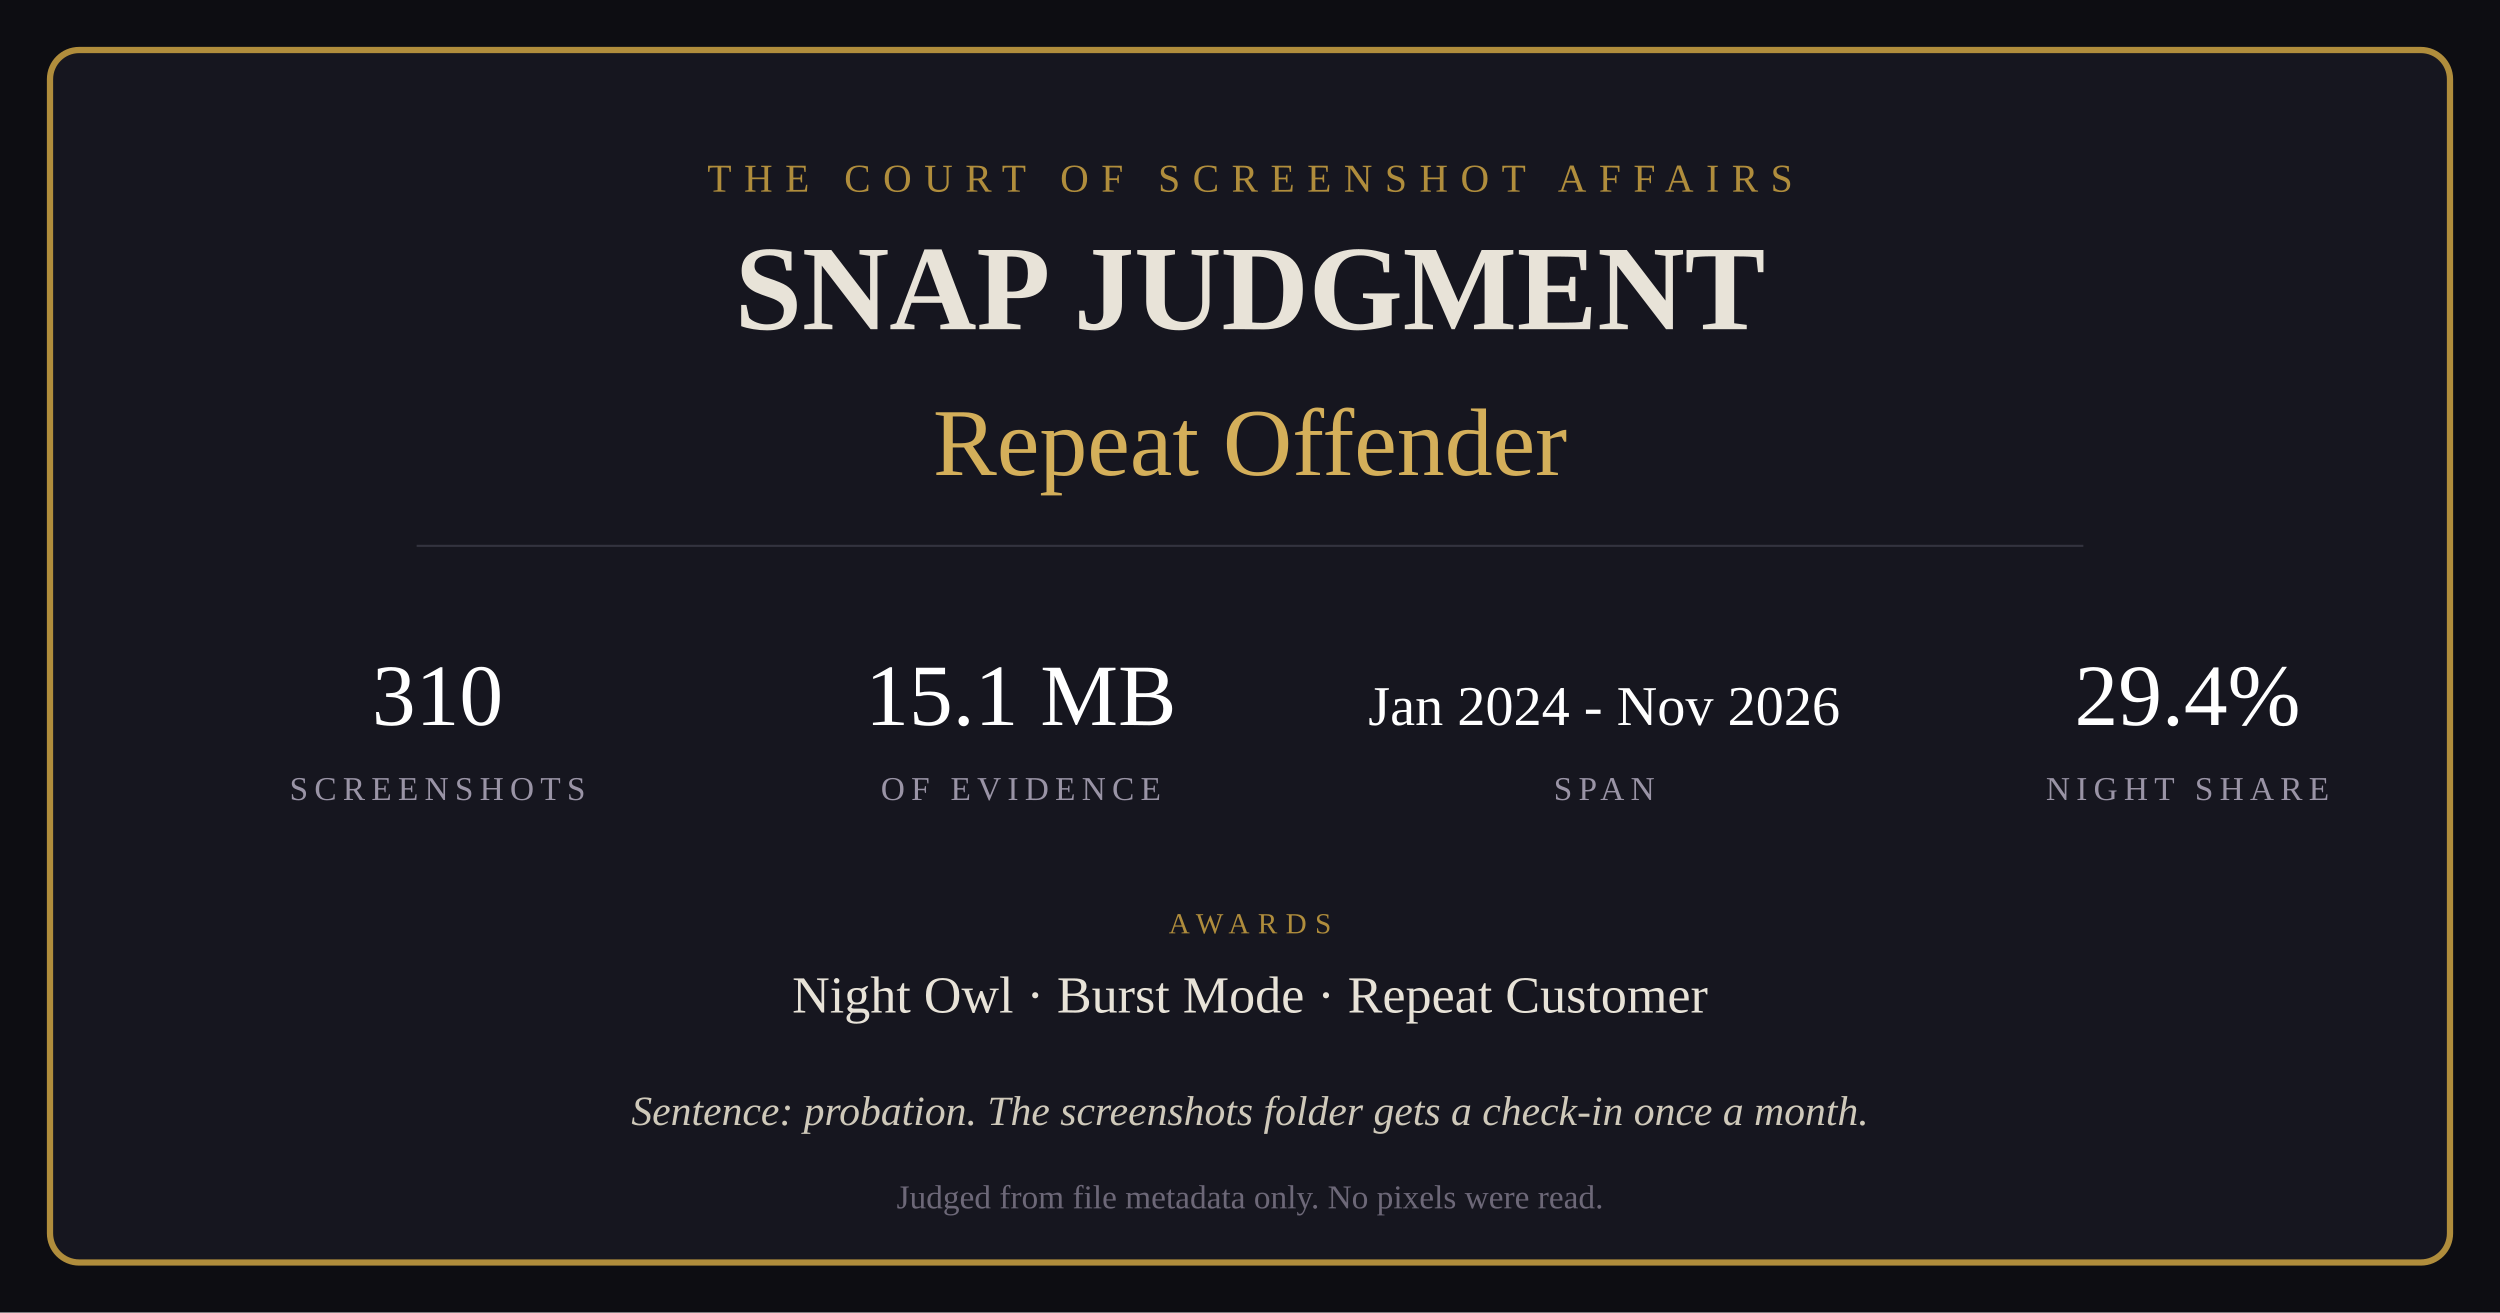
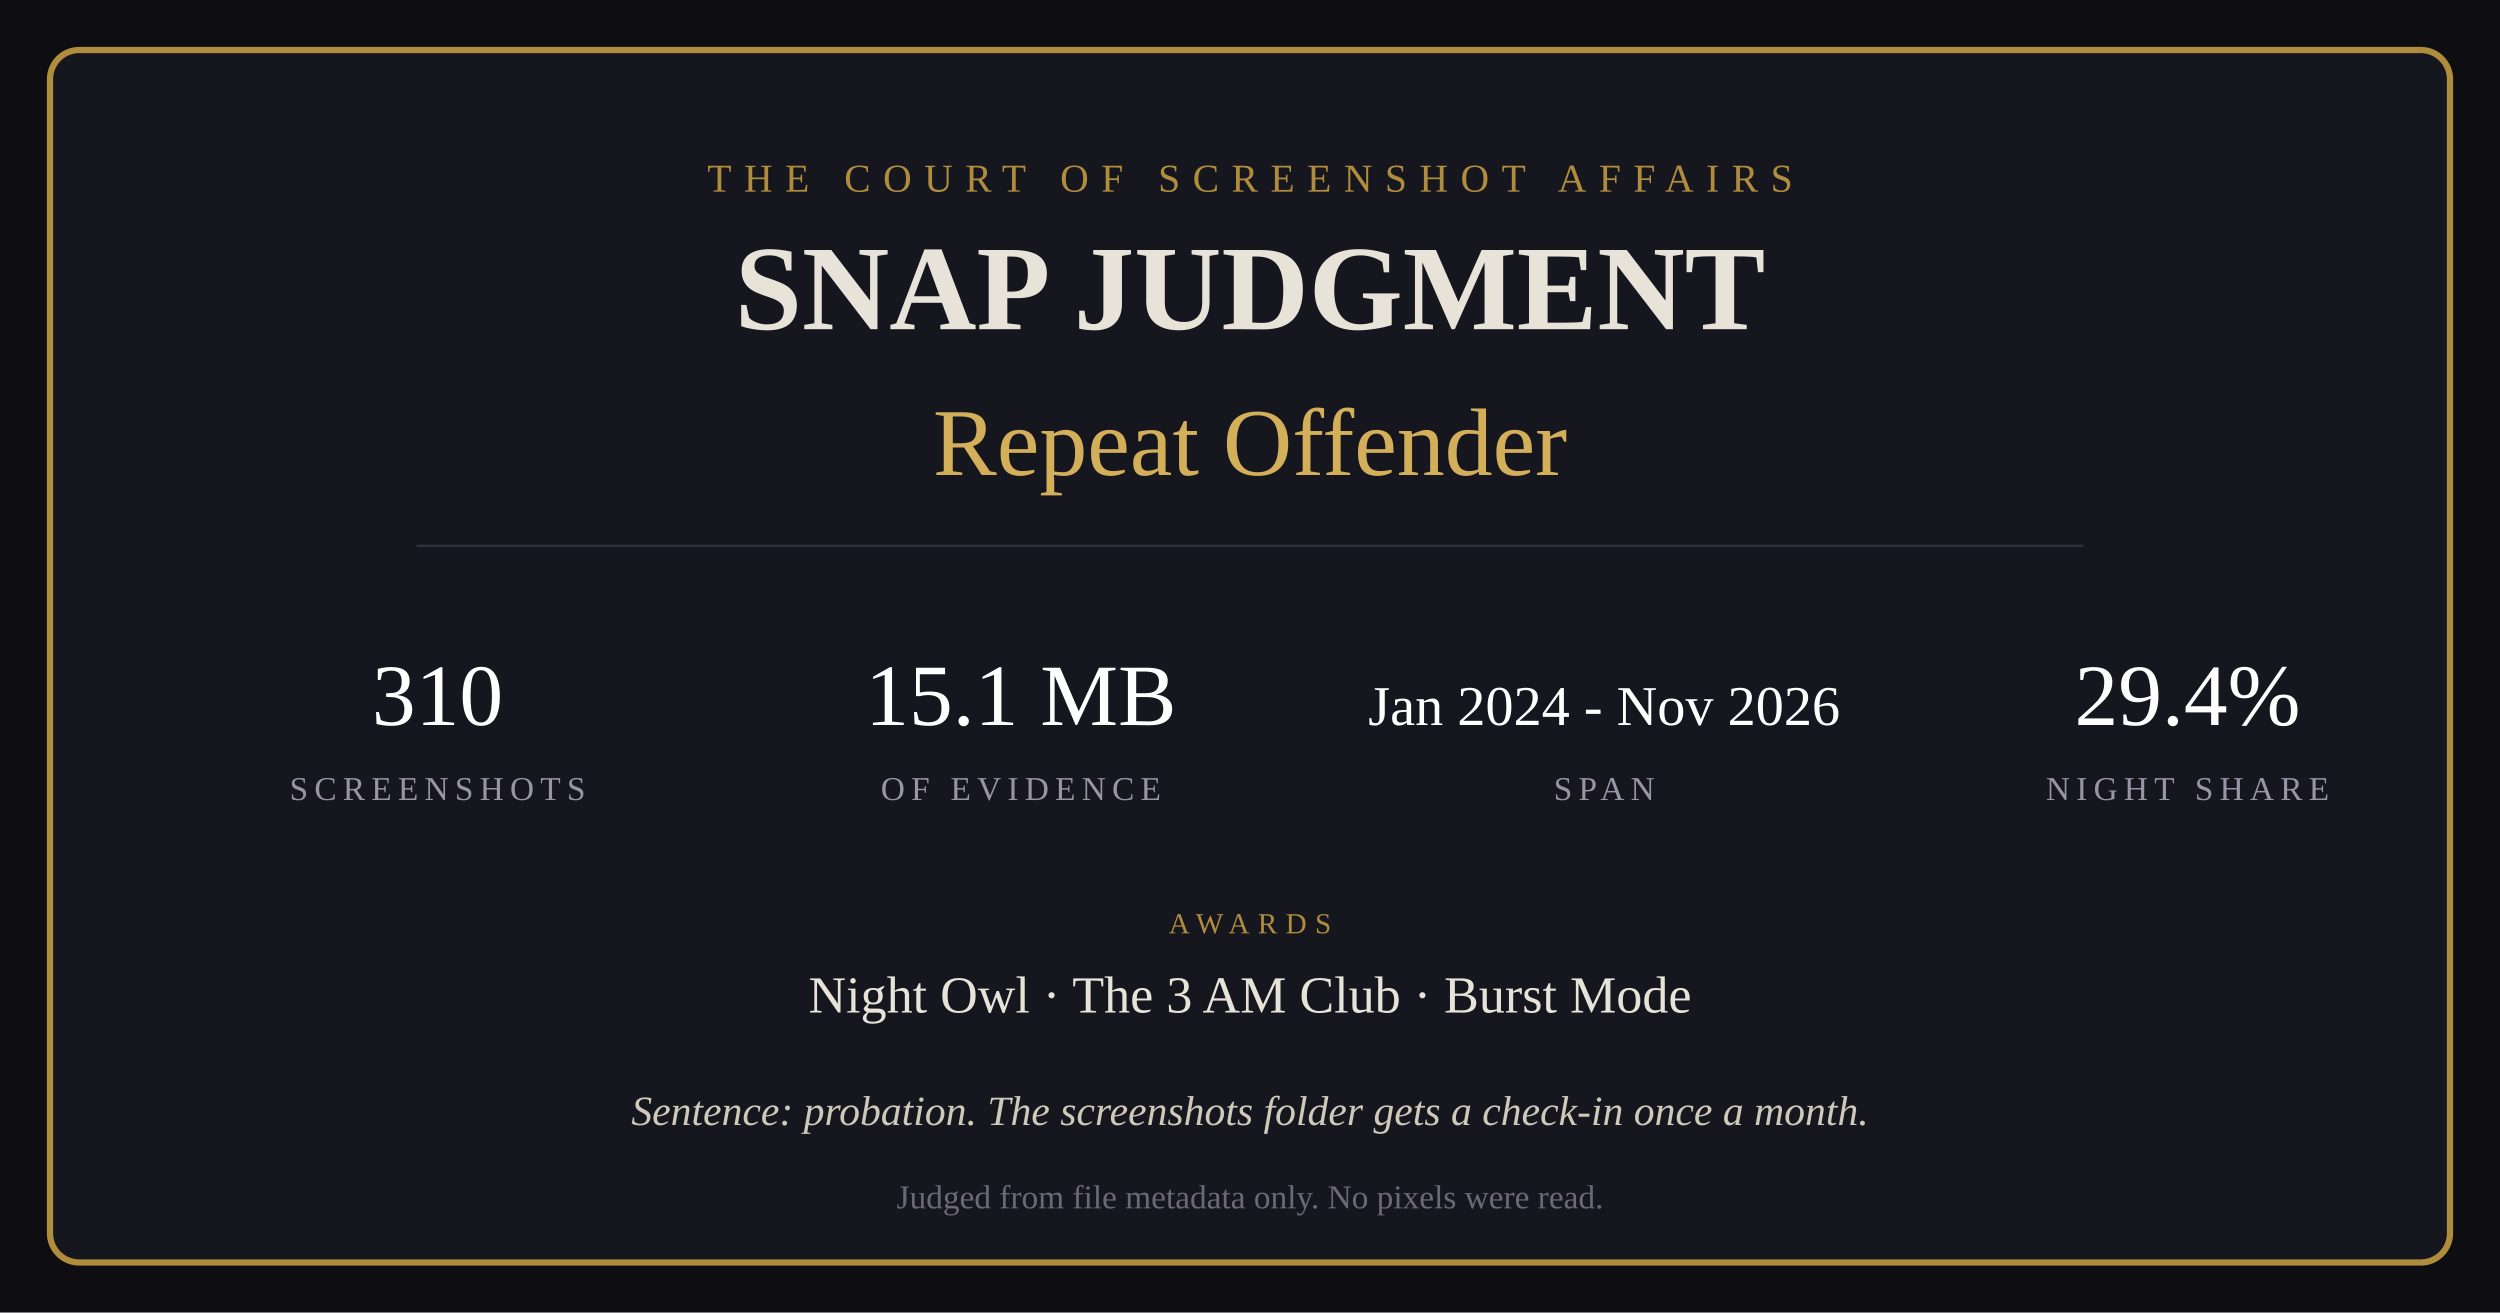
<svg xmlns="http://www.w3.org/2000/svg" viewBox="0 0 1200 630" width="1200" height="630" role="img" aria-label="Snap Judgment verdict card">
  <rect width="1200" height="630" fill="#0d0d12" />
  <rect x="24" y="24" width="1152" height="582" rx="14" fill="#16161f" stroke="#b08d3c" stroke-width="3" />
  <text x="600" y="92" text-anchor="middle" font-family="Georgia, 'Times New Roman', serif" font-size="19" letter-spacing="6" fill="#b08d3c">THE COURT OF SCREENSHOT AFFAIRS</text>
  <text x="600" y="158" text-anchor="middle" font-family="Georgia, 'Times New Roman', serif" font-size="58" font-weight="bold" fill="#e8e3d8">SNAP JUDGMENT</text>
  <text x="600" y="228" text-anchor="middle" font-family="Georgia, 'Times New Roman', serif" font-size="46" fill="#d4af5a">Repeat Offender</text>
  <line x1="200" y1="262" x2="1000" y2="262" stroke="#33333f" stroke-width="1" />
  <text x="210" y="348" text-anchor="middle" font-size="42" fill="#ffffff">310</text>
  <text x="210" y="384" text-anchor="middle" font-size="16" letter-spacing="3" fill="#9a94a6">SCREENSHOTS</text>
  <text x="490" y="348" text-anchor="middle" font-size="42" fill="#ffffff">15.1 MB</text>
  <text x="490" y="384" text-anchor="middle" font-size="16" letter-spacing="3" fill="#9a94a6">OF EVIDENCE</text>
  <text x="770" y="348" text-anchor="middle" font-size="27" fill="#ffffff">Jan 2024 - Nov 2026</text>
  <text x="770" y="384" text-anchor="middle" font-size="16" letter-spacing="3" fill="#9a94a6">SPAN</text>
  <text x="1050" y="348" text-anchor="middle" font-size="42" fill="#ffffff">29.4%</text>
  <text x="1050" y="384" text-anchor="middle" font-size="16" letter-spacing="3" fill="#9a94a6">NIGHT SHARE</text>
  <text x="600" y="448" text-anchor="middle" font-family="Georgia, 'Times New Roman', serif" font-size="14" letter-spacing="4" fill="#b08d3c">AWARDS</text>
-   <text x="600" y="486" text-anchor="middle" font-family="Georgia, 'Times New Roman', serif" font-size="25" fill="#e8e3d8">Night Owl  ·  Burst Mode  ·  Repeat Customer</text>
+   <text x="600" y="486" text-anchor="middle" font-family="Georgia, 'Times New Roman', serif" font-size="25" fill="#e8e3d8">Night Owl  ·  The 3 AM Club  ·  Burst Mode</text>
  <text x="600" y="540" text-anchor="middle" font-family="Georgia, 'Times New Roman', serif" font-size="20" font-style="italic" fill="#cfc9ba">Sentence: probation. The screenshots folder gets a check-in once a month.</text>
  <text x="600" y="580" text-anchor="middle" font-family="Georgia, 'Times New Roman', serif" font-size="16" fill="#6d6878">Judged from file metadata only. No pixels were read.</text>
</svg>
